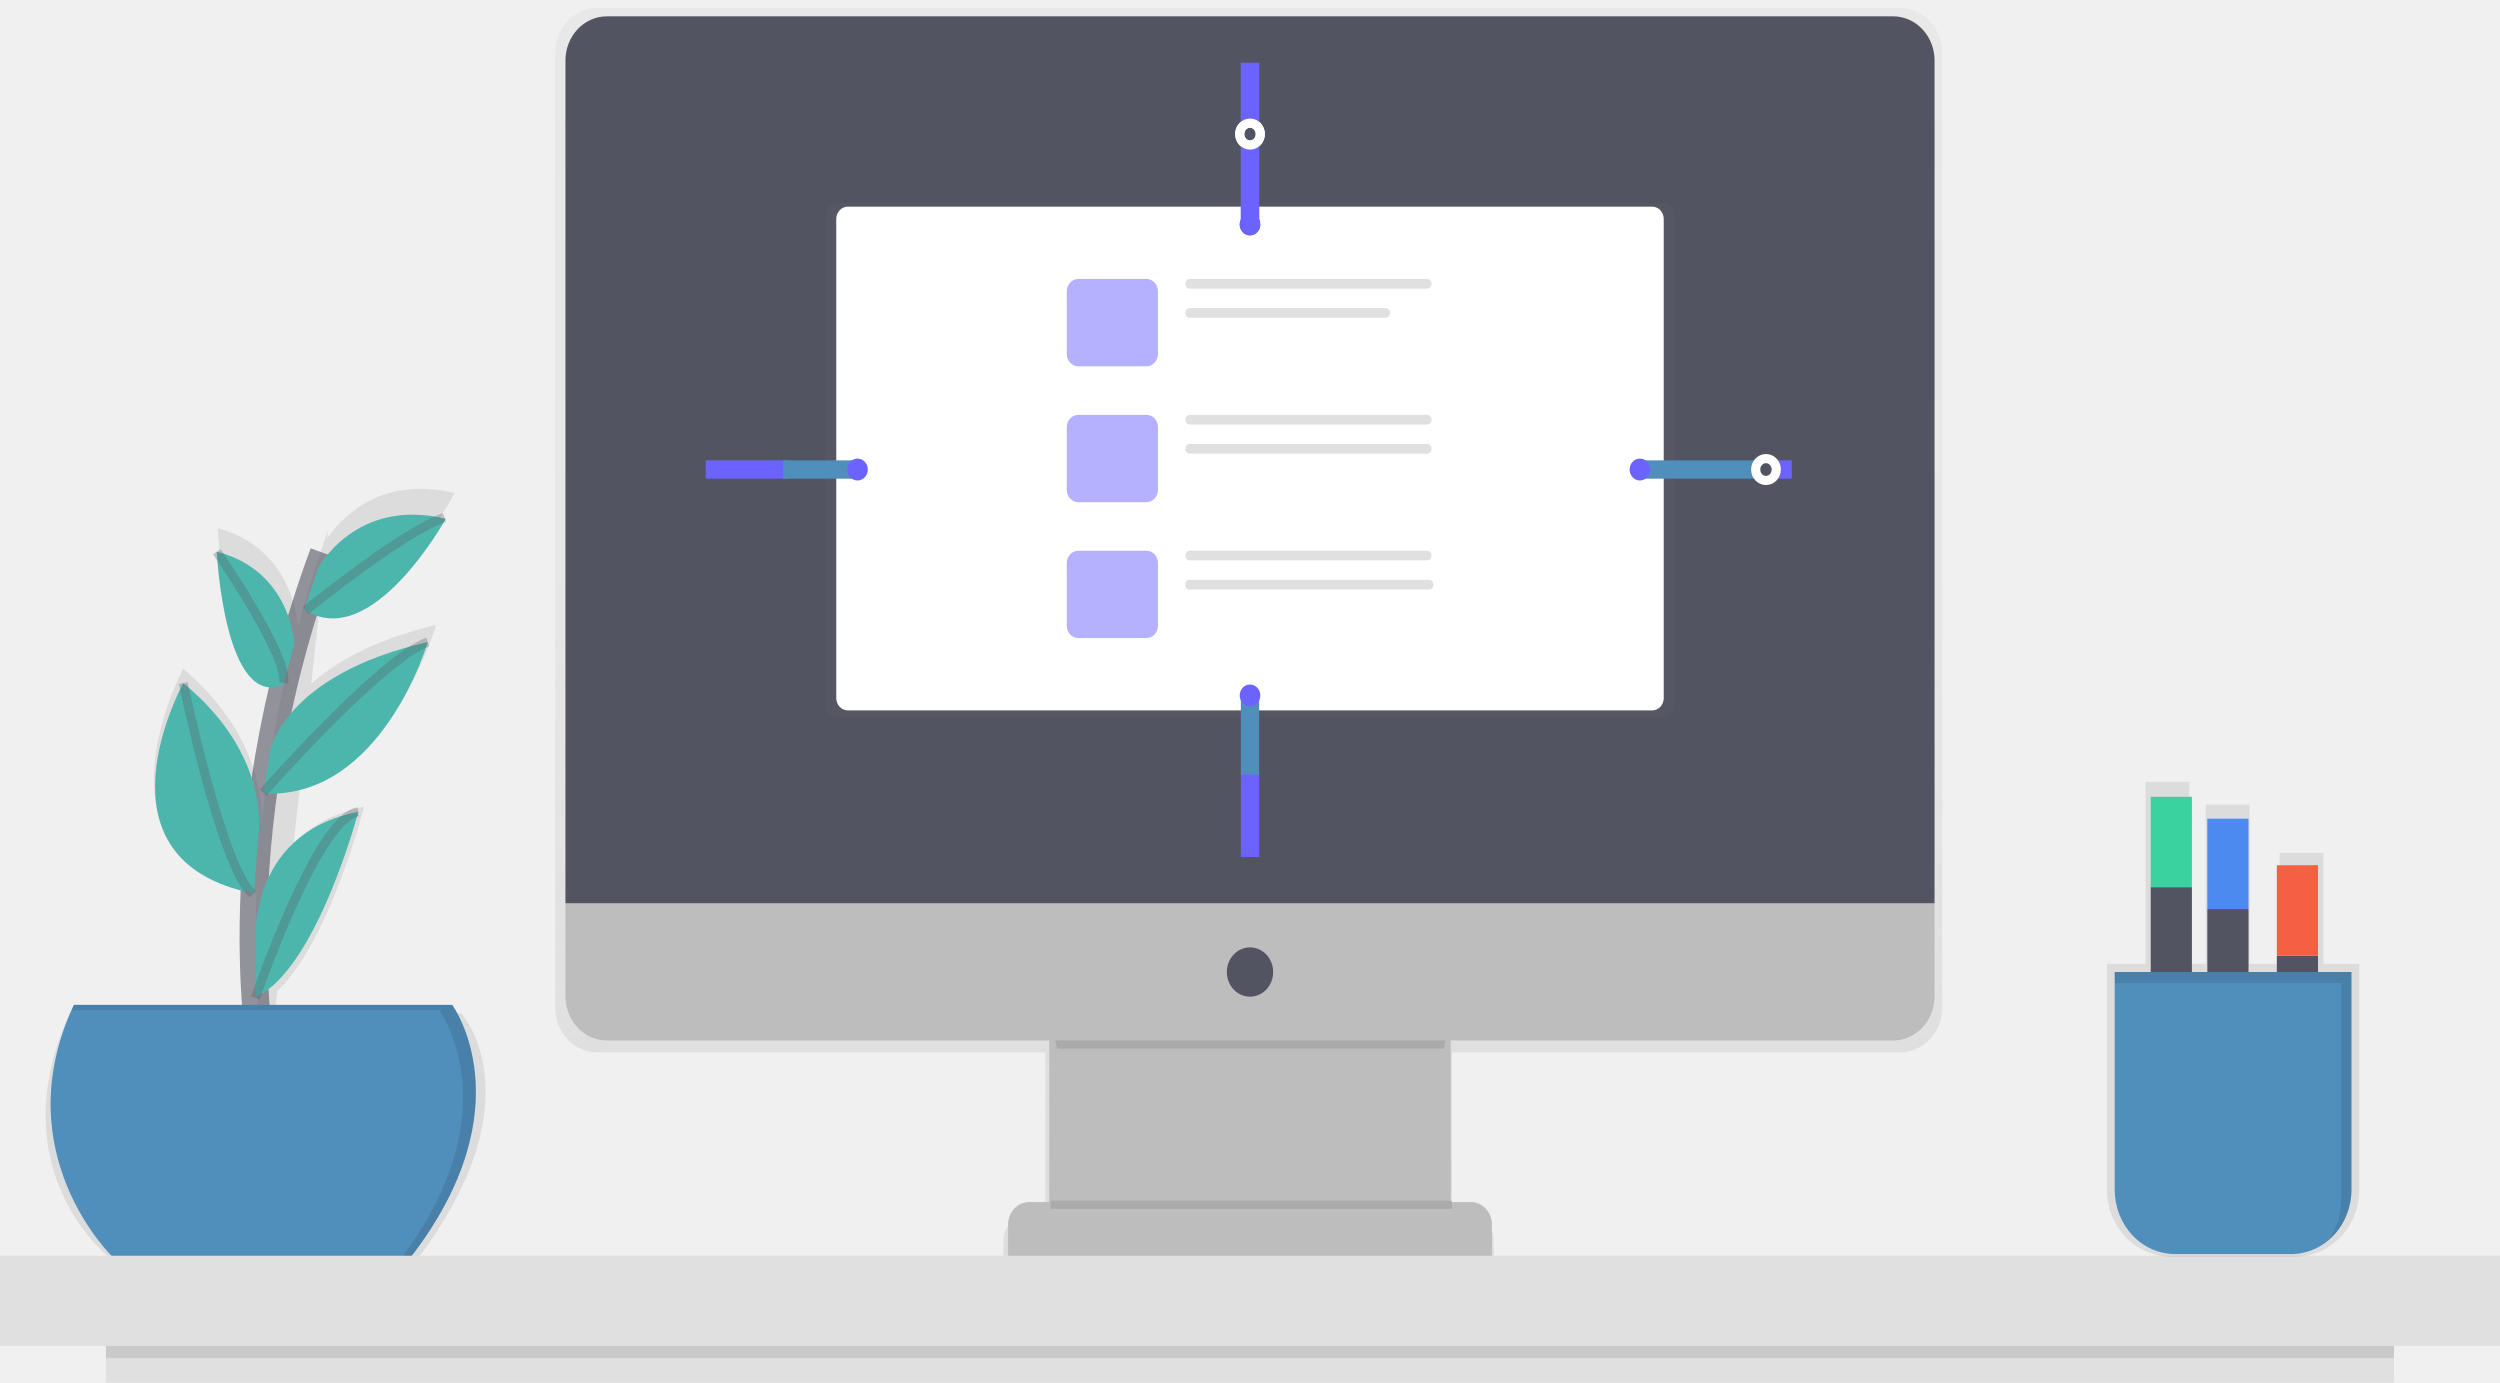
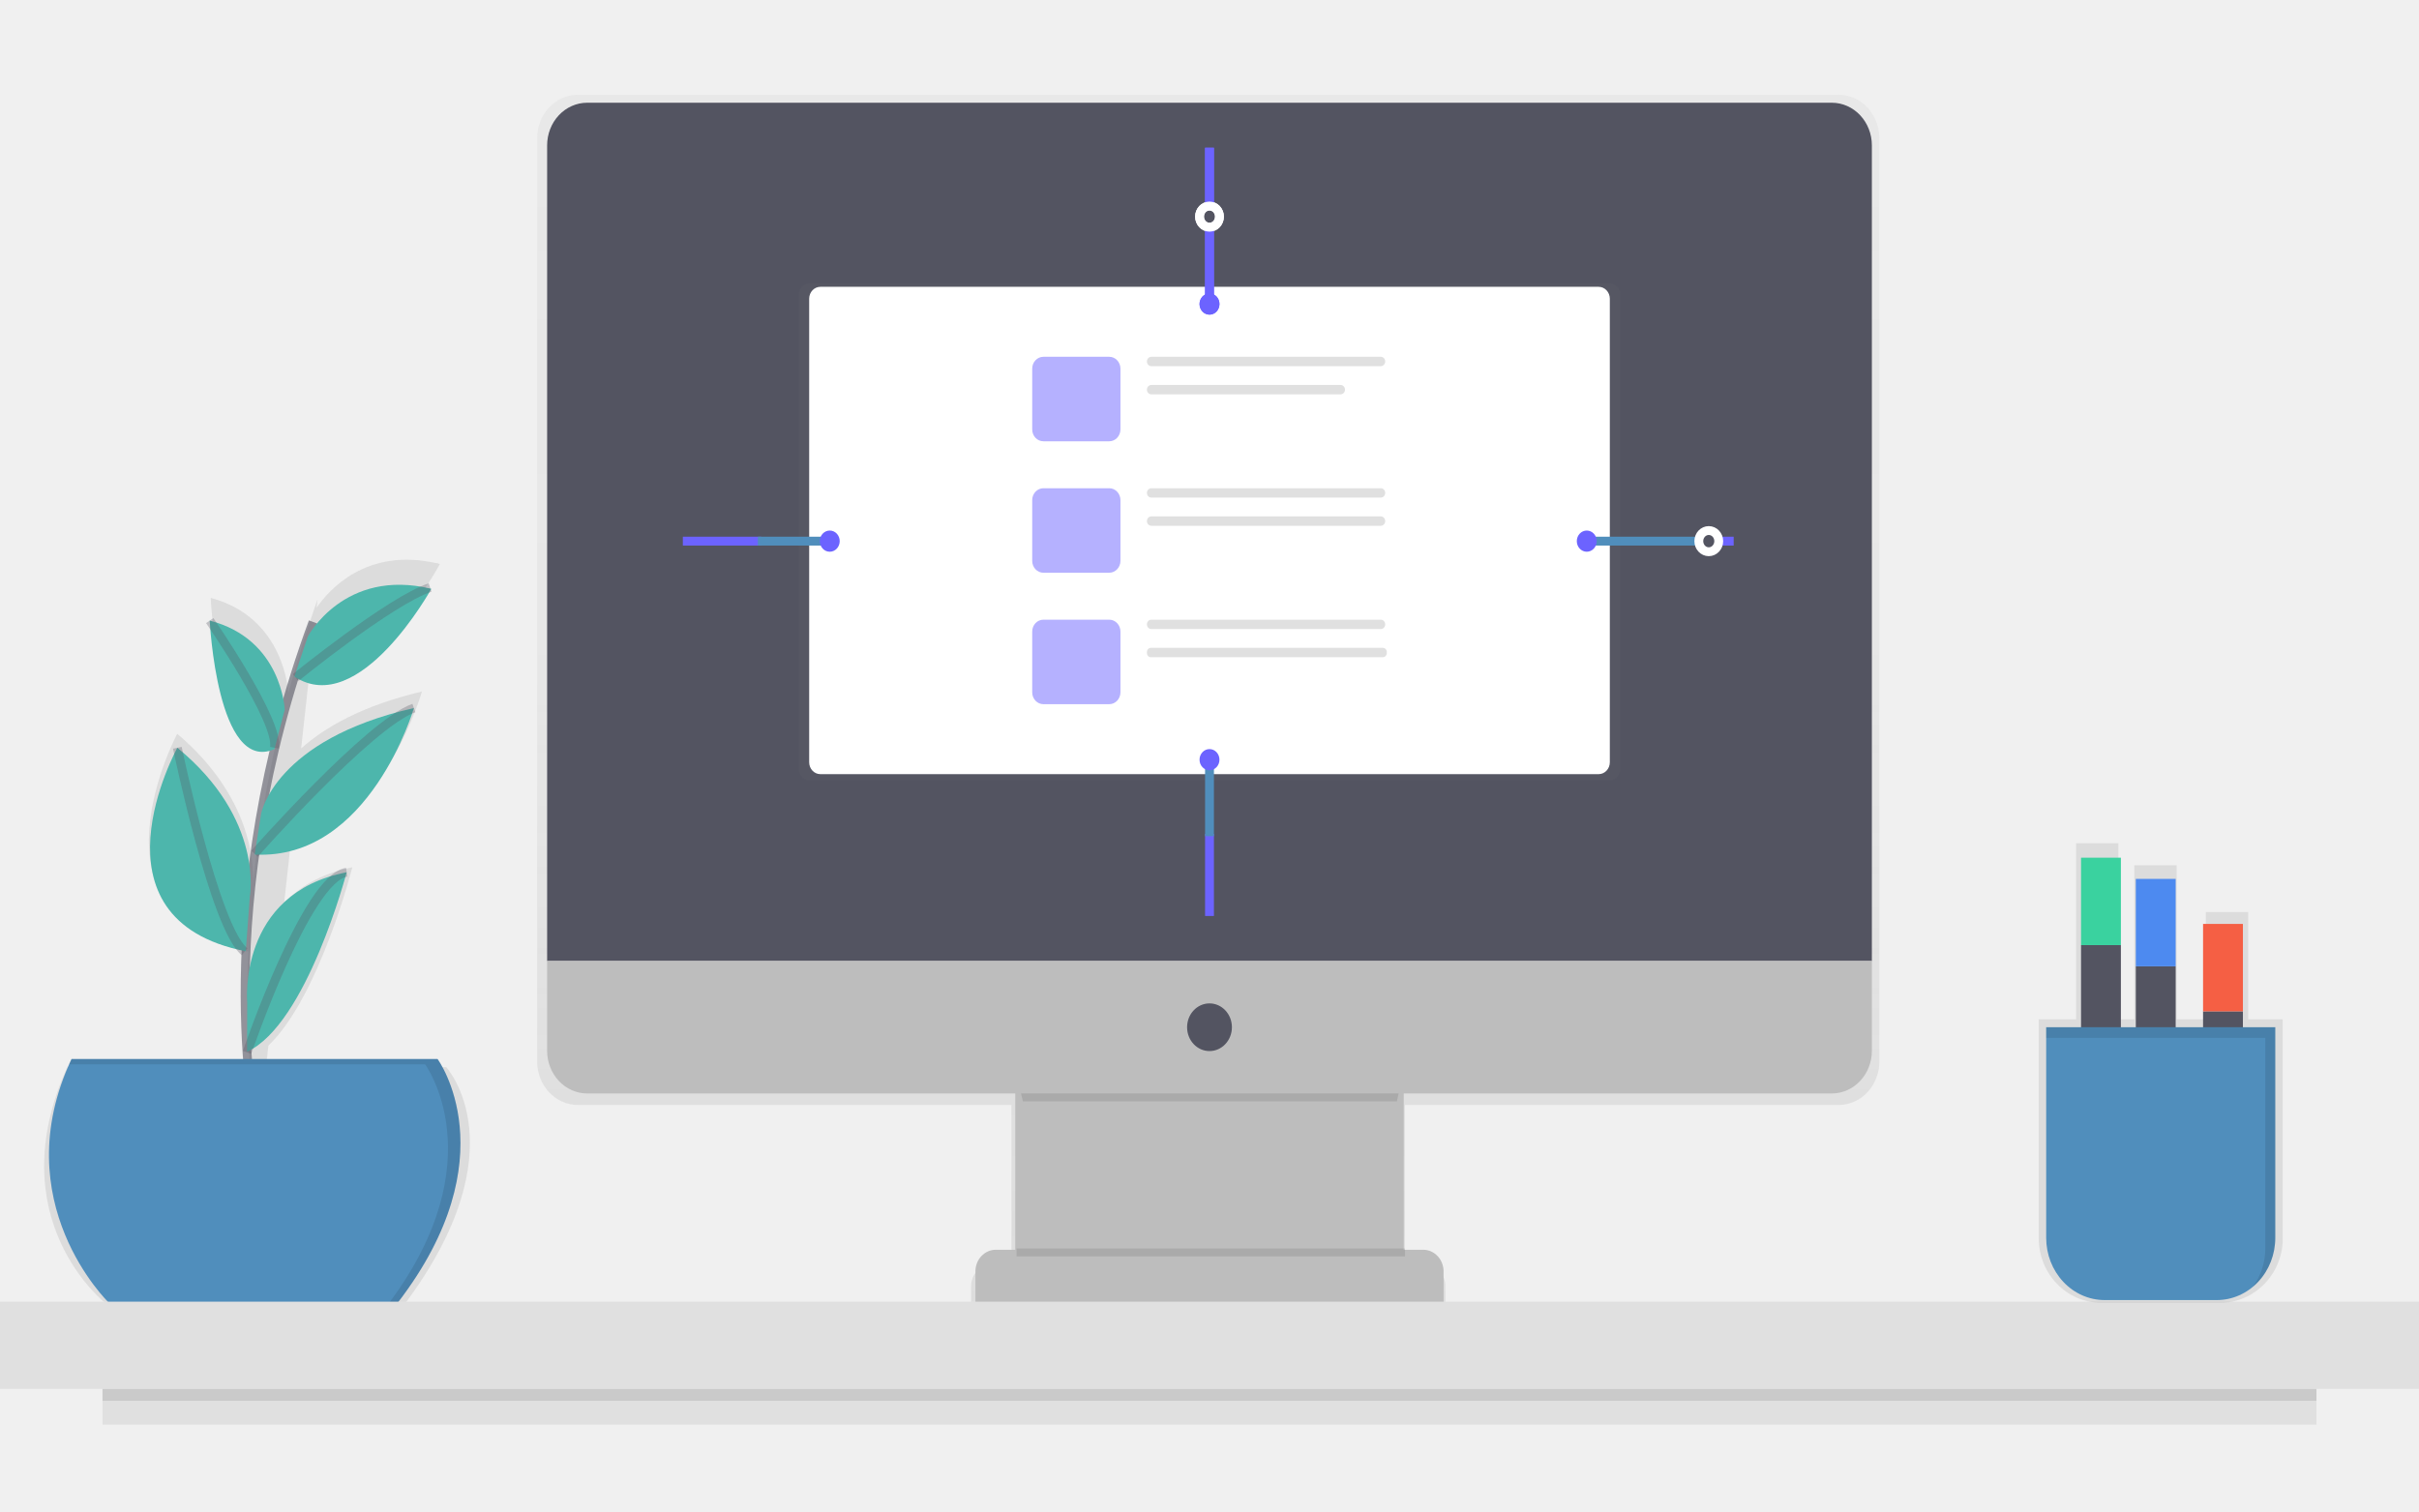
- <svg xmlns="http://www.w3.org/2000/svg" width="100%" height="100%" viewBox="0 0 273 151" fill="none">
+ <svg xmlns="http://www.w3.org/2000/svg" width="400px" height="250px" viewBox="0 0 273 151" fill="none">
  <path opacity="0.7" d="M207.513 0.885H65.206C63.987 0.89 62.819 1.41 61.959 2.331C61.1 3.252 60.619 4.498 60.623 5.796V110.015C60.619 111.312 61.1 112.559 61.959 113.48C62.819 114.4 63.987 114.92 65.206 114.925H114.15V132.915H111.919C111.612 132.915 111.309 132.981 111.026 133.107C110.744 133.233 110.488 133.417 110.272 133.648C110.056 133.879 109.885 134.154 109.769 134.455C109.653 134.757 109.594 135.079 109.594 135.406V139.015H114.15V141.15H158.568V139.015H163.124V135.406C163.125 135.079 163.066 134.757 162.95 134.455C162.833 134.154 162.662 133.879 162.447 133.648C162.231 133.417 161.974 133.233 161.693 133.107C161.41 132.981 161.106 132.915 160.8 132.915H158.701V132.759H158.558V114.925H207.513C208.732 114.92 209.9 114.4 210.759 113.48C211.619 112.559 212.099 111.312 212.096 110.015V5.796C212.099 4.498 211.619 3.252 210.759 2.331C209.9 1.41 208.732 0.89 207.513 0.885Z" fill="url(#paint0_linear)" />
  <path d="M158.42 111.827H114.58V139.338H158.42V111.827Z" fill="#BDBDBD" />
  <path opacity="0.1" d="M115.443 114.518H157.644C158.153 112.165 158.56 110.631 158.56 110.631H114.44C114.44 110.631 114.892 112.159 115.443 114.518Z" fill="black" />
  <path d="M66.272 1.783H206.729C207.929 1.783 209.079 2.29 209.928 3.193C210.776 4.096 211.253 5.32 211.253 6.597V98.669H61.747V6.597C61.747 5.32 62.224 4.096 63.072 3.193C63.921 2.29 65.072 1.783 66.272 1.783Z" fill="#535461" />
  <path d="M206.729 113.621H66.272C65.072 113.621 63.921 113.114 63.072 112.21C62.224 111.308 61.747 110.083 61.747 108.806V98.669H211.253V108.806C211.253 110.083 210.776 111.308 209.928 112.21C209.079 113.114 207.929 113.621 206.729 113.621Z" fill="#BDBDBD" />
  <path d="M136.5 108.836C137.897 108.836 139.029 107.632 139.029 106.145C139.029 104.659 137.897 103.454 136.5 103.454C135.103 103.454 133.971 104.659 133.971 106.145C133.971 107.632 135.103 108.836 136.5 108.836Z" fill="#535461" />
  <path d="M112.379 131.264H160.62C161.23 131.264 161.814 131.521 162.244 131.98C162.674 132.437 162.917 133.059 162.917 133.707V137.244H110.083V133.707C110.083 133.387 110.143 133.069 110.258 132.772C110.373 132.476 110.543 132.206 110.756 131.98C110.969 131.753 111.222 131.573 111.501 131.45C111.779 131.327 112.078 131.264 112.379 131.264Z" fill="#BDBDBD" />
  <path opacity="0.5" d="M181.604 22.153H91.396C90.697 22.153 90.13 22.755 90.13 23.498V76.954C90.13 77.697 90.697 78.299 91.396 78.299H181.604C182.303 78.299 182.87 77.697 182.87 76.954V23.498C182.87 22.755 182.303 22.153 181.604 22.153Z" fill="url(#paint1_linear)" />
  <path d="M180.416 22.565H92.584C91.886 22.565 91.32 23.168 91.32 23.911V76.23C91.32 76.973 91.886 77.576 92.584 77.576H180.416C181.114 77.576 181.68 76.973 181.68 76.23V23.911C181.68 23.168 181.114 22.565 180.416 22.565Z" fill="white" />
  <path opacity="0.5" d="M125.186 30.463H117.756C117.057 30.463 116.491 31.065 116.491 31.808V38.656C116.491 39.4 117.057 40.002 117.756 40.002H125.186C125.884 40.002 126.451 39.4 126.451 38.656V31.808C126.451 31.065 125.884 30.463 125.186 30.463Z" fill="#6C63FF" />
  <path d="M155.831 30.463H129.935C129.661 30.463 129.438 30.7 129.438 30.992C129.438 31.284 129.661 31.521 129.935 31.521H155.831C156.107 31.521 156.329 31.284 156.329 30.992C156.329 30.7 156.107 30.463 155.831 30.463Z" fill="#E0E0E0" />
  <path d="M151.293 33.644H129.935C129.661 33.644 129.438 33.881 129.438 34.174C129.438 34.466 129.661 34.703 129.935 34.703H151.293C151.568 34.703 151.791 34.466 151.791 34.174C151.791 33.881 151.568 33.644 151.293 33.644Z" fill="#E0E0E0" />
  <path opacity="0.5" d="M125.186 45.301H117.756C117.057 45.301 116.491 45.903 116.491 46.646V53.494C116.491 54.237 117.057 54.84 117.756 54.84H125.186C125.884 54.84 126.451 54.237 126.451 53.494V46.646C126.451 45.903 125.884 45.301 125.186 45.301Z" fill="#6C63FF" />
  <path d="M155.831 45.301H129.935C129.661 45.301 129.438 45.538 129.438 45.83C129.438 46.122 129.661 46.359 129.935 46.359H155.831C156.107 46.359 156.329 46.122 156.329 45.83C156.329 45.538 156.107 45.301 155.831 45.301Z" fill="#E0E0E0" />
  <path d="M155.831 48.479H129.935C129.661 48.479 129.438 48.716 129.438 49.009C129.438 49.301 129.661 49.538 129.935 49.538H155.831C156.107 49.538 156.329 49.301 156.329 49.009C156.329 48.716 156.107 48.479 155.831 48.479Z" fill="#E0E0E0" />
  <path opacity="0.5" d="M125.186 60.139H117.756C117.057 60.139 116.491 60.741 116.491 61.484V68.332C116.491 69.076 117.057 69.678 117.756 69.678H125.186C125.884 69.678 126.451 69.076 126.451 68.332V61.484C126.451 60.741 125.884 60.139 125.186 60.139Z" fill="#6C63FF" />
  <path d="M155.831 60.139H129.935C129.661 60.139 129.438 60.376 129.438 60.668C129.438 60.96 129.661 61.197 129.935 61.197H155.831C156.107 61.197 156.329 60.96 156.329 60.668C156.329 60.376 156.107 60.139 155.831 60.139Z" fill="#E0E0E0" />
  <path d="M156.062 63.318H129.885C129.638 63.318 129.438 63.53 129.438 63.793V63.901C129.438 64.163 129.638 64.376 129.885 64.376H156.062C156.309 64.376 156.509 64.163 156.509 63.901V63.793C156.509 63.53 156.309 63.318 156.062 63.318Z" fill="#E0E0E0" />
-   <path d="M136.5 13.445V6.866" stroke="#6C63FF" stroke-width="2" stroke-miterlimit="10" />
-   <path d="M136.5 24.509V15.876" stroke="#6C63FF" stroke-width="2" stroke-miterlimit="10" />
+   <path d="M136.5 13.445V6.866" stroke="#6C63FF" strokeWidth="2" strokeMiterlimit="10" />
+   <path d="M136.5 24.509V15.876" stroke="#6C63FF" strokeWidth="2" strokeMiterlimit="10" />
  <path d="M136.5 25.705C137.121 25.705 137.624 25.17 137.624 24.509C137.624 23.848 137.121 23.313 136.5 23.313C135.88 23.313 135.376 23.848 135.376 24.509C135.376 25.17 135.88 25.705 136.5 25.705Z" fill="#6C63FF" />
-   <path d="M136.5 15.837C137.121 15.837 137.624 15.302 137.624 14.641C137.624 13.98 137.121 13.445 136.5 13.445C135.88 13.445 135.376 13.98 135.376 14.641C135.376 15.302 135.88 15.837 136.5 15.837Z" stroke="white" stroke-miterlimit="10" />
-   <path d="M136.5 13.445V6.866" stroke="#6C63FF" stroke-width="2" stroke-miterlimit="10" />
-   <path d="M136.5 24.509V15.876" stroke="#6C63FF" stroke-width="2" stroke-miterlimit="10" />
+   <path d="M136.5 15.837C137.121 15.837 137.624 15.302 137.624 14.641C137.624 13.98 137.121 13.445 136.5 13.445C135.88 13.445 135.376 13.98 135.376 14.641C135.376 15.302 135.88 15.837 136.5 15.837Z" stroke="white" strokeMiterlimit="10" />
+   <path d="M136.5 13.445V6.866" stroke="#6C63FF" strokeWidth="2" strokeMiterlimit="10" />
+   <path d="M136.5 24.509V15.876" stroke="#6C63FF" strokeWidth="2" strokeMiterlimit="10" />
  <path d="M136.5 25.705C137.121 25.705 137.624 25.17 137.624 24.509C137.624 23.848 137.121 23.313 136.5 23.313C135.88 23.313 135.376 23.848 135.376 24.509C135.376 25.17 135.88 25.705 136.5 25.705Z" fill="#6C63FF" />
-   <path d="M136.5 15.837C137.121 15.837 137.624 15.302 137.624 14.641C137.624 13.98 137.121 13.445 136.5 13.445C135.88 13.445 135.376 13.98 135.376 14.641C135.376 15.302 135.88 15.837 136.5 15.837Z" stroke="white" stroke-miterlimit="10" />
-   <path d="M136.5 84.316V93.585" stroke="#6C63FF" stroke-width="2" stroke-miterlimit="10" />
-   <path d="M136.5 75.943V84.576" stroke="#508EBC" stroke-width="2" stroke-miterlimit="10" />
+   <path d="M136.5 15.837C137.121 15.837 137.624 15.302 137.624 14.641C137.624 13.98 137.121 13.445 136.5 13.445C135.88 13.445 135.376 13.98 135.376 14.641C135.376 15.302 135.88 15.837 136.5 15.837Z" stroke="white" strokeMiterlimit="10" />
+   <path d="M136.5 84.316V93.585" stroke="#6C63FF" strokeWidth="2" strokeMiterlimit="10" />
+   <path d="M136.5 75.943V84.576" stroke="#508EBC" strokeWidth="2" strokeMiterlimit="10" />
  <path d="M136.5 77.139C137.121 77.139 137.624 76.603 137.624 75.943C137.624 75.282 137.121 74.747 136.5 74.747C135.88 74.747 135.376 75.282 135.376 75.943C135.376 76.603 135.88 77.139 136.5 77.139Z" fill="#6C63FF" />
-   <path d="M85.916 51.272H77.063" stroke="#6C63FF" stroke-width="2" stroke-miterlimit="10" />
-   <path d="M93.643 51.272H85.53" stroke="#508EBC" stroke-width="2" stroke-miterlimit="10" />
+   <path d="M85.916 51.272H77.063" stroke="#6C63FF" strokeWidth="2" strokeMiterlimit="10" />
+   <path d="M93.643 51.272H85.53" stroke="#508EBC" strokeWidth="2" strokeMiterlimit="10" />
  <path d="M93.643 52.469C94.264 52.469 94.767 51.933 94.767 51.273C94.767 50.612 94.264 50.077 93.643 50.077C93.023 50.077 92.52 50.612 92.52 51.273C92.52 51.933 93.023 52.469 93.643 52.469Z" fill="#6C63FF" />
  <path opacity="0.1" d="M158.561 131.115H114.721V132.011H158.561V131.115Z" fill="black" />
  <path opacity="0.7" d="M50.36 110.648H30.014L30.295 108.214C36.044 102.721 39.762 88.086 39.762 88.086C39.68 88.099 39.598 88.116 39.518 88.14C36.146 88.864 33.746 90.338 32.068 92.112L32.782 85.634C43.404 83.2 47.617 68.248 47.617 68.248C40.839 69.848 36.612 72.324 33.987 74.675L35.033 65.159C42.216 67.782 49.646 53.85 49.646 53.85L49.365 53.787L49.505 53.691L49.292 53.772C41.353 51.951 37.109 56.781 35.733 58.787L35.837 57.854C35.627 58.452 35.422 59.038 35.224 59.612V59.636C34.662 61.257 34.148 62.858 33.681 64.439C33.274 65.788 32.894 67.124 32.54 68.446V68.428C32.54 68.428 32.211 59.917 23.778 57.678C23.778 57.678 24.663 76.239 31.346 73.2C30.727 75.892 30.222 78.481 29.783 80.996C29.504 82.633 29.26 84.228 29.052 85.781L29.013 85.829L29.052 85.793L29.036 85.915C28.848 87.325 28.689 88.698 28.558 90.036C28.687 87.458 28.246 80.012 20.001 73.015C20.001 73.015 9.041 93.511 27.729 97.536C27.771 97.575 27.813 97.613 27.852 97.649L27.824 97.557L27.993 97.596L28.069 96.543C27.844 100.936 27.865 105.34 28.134 109.73C28.153 110.03 28.173 110.328 28.192 110.612H7.613C-0.239 127.894 11.975 137.364 11.975 137.364H45.698C58.794 119.799 50.36 110.648 50.36 110.648Z" fill="url(#paint2_linear)" />
-   <path opacity="0.6" d="M28.867 117.209C28.867 117.209 23.527 92.389 35.331 60.393" stroke="#535461" stroke-width="3" stroke-miterlimit="10" />
+   <path opacity="0.6" d="M28.867 117.209C28.867 117.209 23.527 92.389 35.331 60.393" stroke="#535461" strokeWidth="3" strokeMiterlimit="10" />
  <path d="M8.071 109.734H49.382C49.382 109.734 57.532 120.798 44.885 137.245H12.286C12.286 137.245 0.483 125.882 8.071 109.734Z" fill="#508EBC" />
  <path d="M34.738 62.038C34.738 62.038 38.843 54.263 48.679 56.655C48.679 56.655 40.549 71.386 33.223 66.562L34.738 62.038Z" fill="#4DB6AC" />
  <path d="M32.135 70.288C32.135 70.288 31.818 62.337 23.668 60.243C23.668 60.243 24.511 77.588 30.975 74.747L32.135 70.288Z" fill="#4DB6AC" />
  <path d="M29.471 82.031C29.471 82.031 30.975 73.7 46.712 70.112C46.712 70.112 41.693 87.342 28.746 86.651L29.471 82.031Z" fill="#4DB6AC" />
  <path d="M28.195 91.382C28.195 91.382 29.851 82.671 20.015 74.597C20.015 74.597 9.336 93.936 27.737 97.572L28.195 91.382Z" fill="#4DB6AC" />
  <path d="M27.9 103.355C27.9 103.355 26.759 91.044 39.124 88.652C39.124 88.652 34.608 105.843 27.883 108.908L27.9 103.355Z" fill="#4DB6AC" />
-   <path opacity="0.3" d="M33.363 66.673C33.363 66.673 44.042 58.001 48.539 56.506" stroke="#535461" stroke-miterlimit="10" />
-   <path opacity="0.3" d="M28.726 86.558C28.726 86.558 41.654 71.906 46.712 70.112" stroke="#535461" stroke-miterlimit="10" />
-   <path opacity="0.3" d="M23.668 60.243C23.668 60.243 31.537 71.607 30.975 74.597" stroke="#535461" stroke-miterlimit="10" />
-   <path opacity="0.3" d="M20.015 74.597C20.015 74.597 24.23 94.931 27.602 97.623" stroke="#535461" stroke-miterlimit="10" />
-   <path opacity="0.3" d="M27.884 108.986C27.884 108.986 34.628 89.249 39.124 88.652" stroke="#535461" stroke-miterlimit="10" />
+   <path opacity="0.3" d="M33.363 66.673C33.363 66.673 44.042 58.001 48.539 56.506" stroke="#535461" strokeMiterlimit="10" />
+   <path opacity="0.3" d="M28.726 86.558C28.726 86.558 41.654 71.906 46.712 70.112" stroke="#535461" strokeMiterlimit="10" />
+   <path opacity="0.3" d="M23.668 60.243C23.668 60.243 31.537 71.607 30.975 74.597" stroke="#535461" strokeMiterlimit="10" />
+   <path opacity="0.3" d="M20.015 74.597C20.015 74.597 24.23 94.931 27.602 97.623" stroke="#535461" strokeMiterlimit="10" />
+   <path opacity="0.3" d="M27.884 108.986C27.884 108.986 34.628 89.249 39.124 88.652" stroke="#535461" strokeMiterlimit="10" />
  <path opacity="0.1" d="M49.382 109.734H8.071C7.978 109.934 7.888 110.134 7.79 110.331H47.977C47.977 110.331 55.927 121.13 43.93 137.245H44.886C57.532 120.798 49.382 109.734 49.382 109.734Z" fill="black" />
  <path d="M273 137.124H0V146.972H273V137.124Z" fill="#E0E0E0" />
  <path d="M261.43 146.972H11.567V151H261.43V146.972Z" fill="#E0E0E0" />
  <path opacity="0.1" d="M261.43 146.972H11.567V148.315H261.43V146.972Z" fill="black" />
-   <path d="M193.97 51.272H195.656" stroke="#6C63FF" stroke-width="2" stroke-miterlimit="10" />
-   <path d="M179.076 51.272H191.688" stroke="#508EBC" stroke-width="2" stroke-miterlimit="10" />
+   <path d="M193.97 51.272H195.656" stroke="#6C63FF" strokeWidth="2" strokeMiterlimit="10" />
+   <path d="M179.076 51.272H191.688" stroke="#508EBC" strokeWidth="2" strokeMiterlimit="10" />
  <path d="M179.076 52.469C179.696 52.469 180.2 51.933 180.2 51.273C180.2 50.612 179.696 50.077 179.076 50.077C178.455 50.077 177.952 50.612 177.952 51.273C177.952 51.933 178.455 52.469 179.076 52.469Z" fill="#6C63FF" />
-   <path d="M192.846 52.469C193.467 52.469 193.97 51.933 193.97 51.273C193.97 50.612 193.467 50.077 192.846 50.077C192.225 50.077 191.722 50.612 191.722 51.273C191.722 51.933 192.225 52.469 192.846 52.469Z" stroke="white" stroke-miterlimit="10" />
+   <path d="M192.846 52.469C193.467 52.469 193.97 51.933 193.97 51.273C193.97 50.612 193.467 50.077 192.846 50.077C192.225 50.077 191.722 50.612 191.722 51.273C191.722 51.933 192.225 52.469 192.846 52.469Z" stroke="white" strokeMiterlimit="10" />
  <path opacity="0.7" d="M256.498 133.919L256.527 133.874C256.584 133.779 256.642 133.679 256.698 133.576L256.728 133.518C256.783 133.421 256.834 133.321 256.883 133.22L256.908 133.169C256.964 133.052 257.018 132.935 257.066 132.813C257.167 132.568 257.255 132.317 257.33 132.062L257.358 131.964C257.384 131.871 257.409 131.779 257.431 131.685L257.459 131.554C257.478 131.47 257.495 131.386 257.51 131.3C257.51 131.252 257.526 131.204 257.535 131.157C257.544 131.108 257.561 130.989 257.572 130.902C257.583 130.815 257.572 130.804 257.588 130.755C257.606 130.708 257.606 130.574 257.611 130.48C257.611 130.438 257.611 130.393 257.611 130.352C257.611 130.217 257.611 130.08 257.611 129.946V105.248H253.719V93.143H248.942V105.248H245.647V87.863H240.87V105.248H239.075V85.377H234.297V105.248H230.081V129.948C230.081 133.98 233.232 137.244 237.108 137.244H250.597C251.7 137.249 252.788 136.979 253.775 136.457C254.763 135.935 255.623 135.175 256.285 134.236C256.354 134.13 256.425 134.025 256.498 133.919Z" fill="url(#paint3_linear)" />
  <path d="M239.355 96.875H234.859V126.778H239.355V96.875Z" fill="#535461" />
  <path d="M239.355 87.007H234.859V96.875H239.355V87.007Z" fill="#3AD29F" />
  <path d="M245.538 99.267H241.041V129.171H245.538V99.267Z" fill="#535461" />
  <path d="M245.538 89.4H241.041V99.267H245.538V89.4Z" fill="#4D8AF0" />
  <path d="M253.126 104.351H248.63V134.254H253.126V104.351Z" fill="#535461" />
  <path d="M253.126 94.483H248.63V104.351H253.126V94.483Z" fill="#F55F44" />
  <path d="M230.925 106.145H256.779V129.918C256.779 131.782 256.084 133.569 254.844 134.887C253.606 136.205 251.926 136.945 250.175 136.945H237.529C235.777 136.945 234.098 136.205 232.859 134.887C231.621 133.569 230.925 131.782 230.925 129.918V106.145Z" fill="#508EBC" />
  <path opacity="0.1" d="M230.925 106.145V107.341H255.655V131.114C255.658 132.685 255.162 134.212 254.25 135.447C255.039 134.791 255.676 133.951 256.115 132.994C256.552 132.036 256.78 130.984 256.779 129.918V106.145H230.925Z" fill="black" />
  <defs>
    <linearGradient id="paint0_linear" x1="136.359" y1="141.147" x2="136.359" y2="0.885" gradientUnits="userSpaceOnUse">
      <stop stop-color="#808080" stop-opacity="0.25" />
      <stop offset="0.54" stop-color="#808080" stop-opacity="0.12" />
      <stop offset="1" stop-color="#808080" stop-opacity="0.1" />
    </linearGradient>
    <linearGradient id="paint1_linear" x1="45135.1" y1="14557.3" x2="45135.1" y2="4015.29" gradientUnits="userSpaceOnUse">
      <stop stop-color="#808080" stop-opacity="0.25" />
      <stop offset="0.54" stop-color="#808080" stop-opacity="0.12" />
      <stop offset="1" stop-color="#808080" stop-opacity="0.1" />
    </linearGradient>
    <linearGradient id="paint2_linear" x1="6347.86" y1="43310.6" x2="14564.8" y2="43310.6" gradientUnits="userSpaceOnUse">
      <stop stop-color="#808080" stop-opacity="0.25" />
      <stop offset="0.54" stop-color="#808080" stop-opacity="0.12" />
      <stop offset="1" stop-color="#808080" stop-opacity="0.1" />
    </linearGradient>
    <linearGradient id="paint3_linear" x1="25914.9" y1="29560.6" x2="28612.8" y2="29560.6" gradientUnits="userSpaceOnUse">
      <stop stop-color="#808080" stop-opacity="0.25" />
      <stop offset="0.54" stop-color="#808080" stop-opacity="0.12" />
      <stop offset="1" stop-color="#808080" stop-opacity="0.1" />
    </linearGradient>
  </defs>
</svg>
